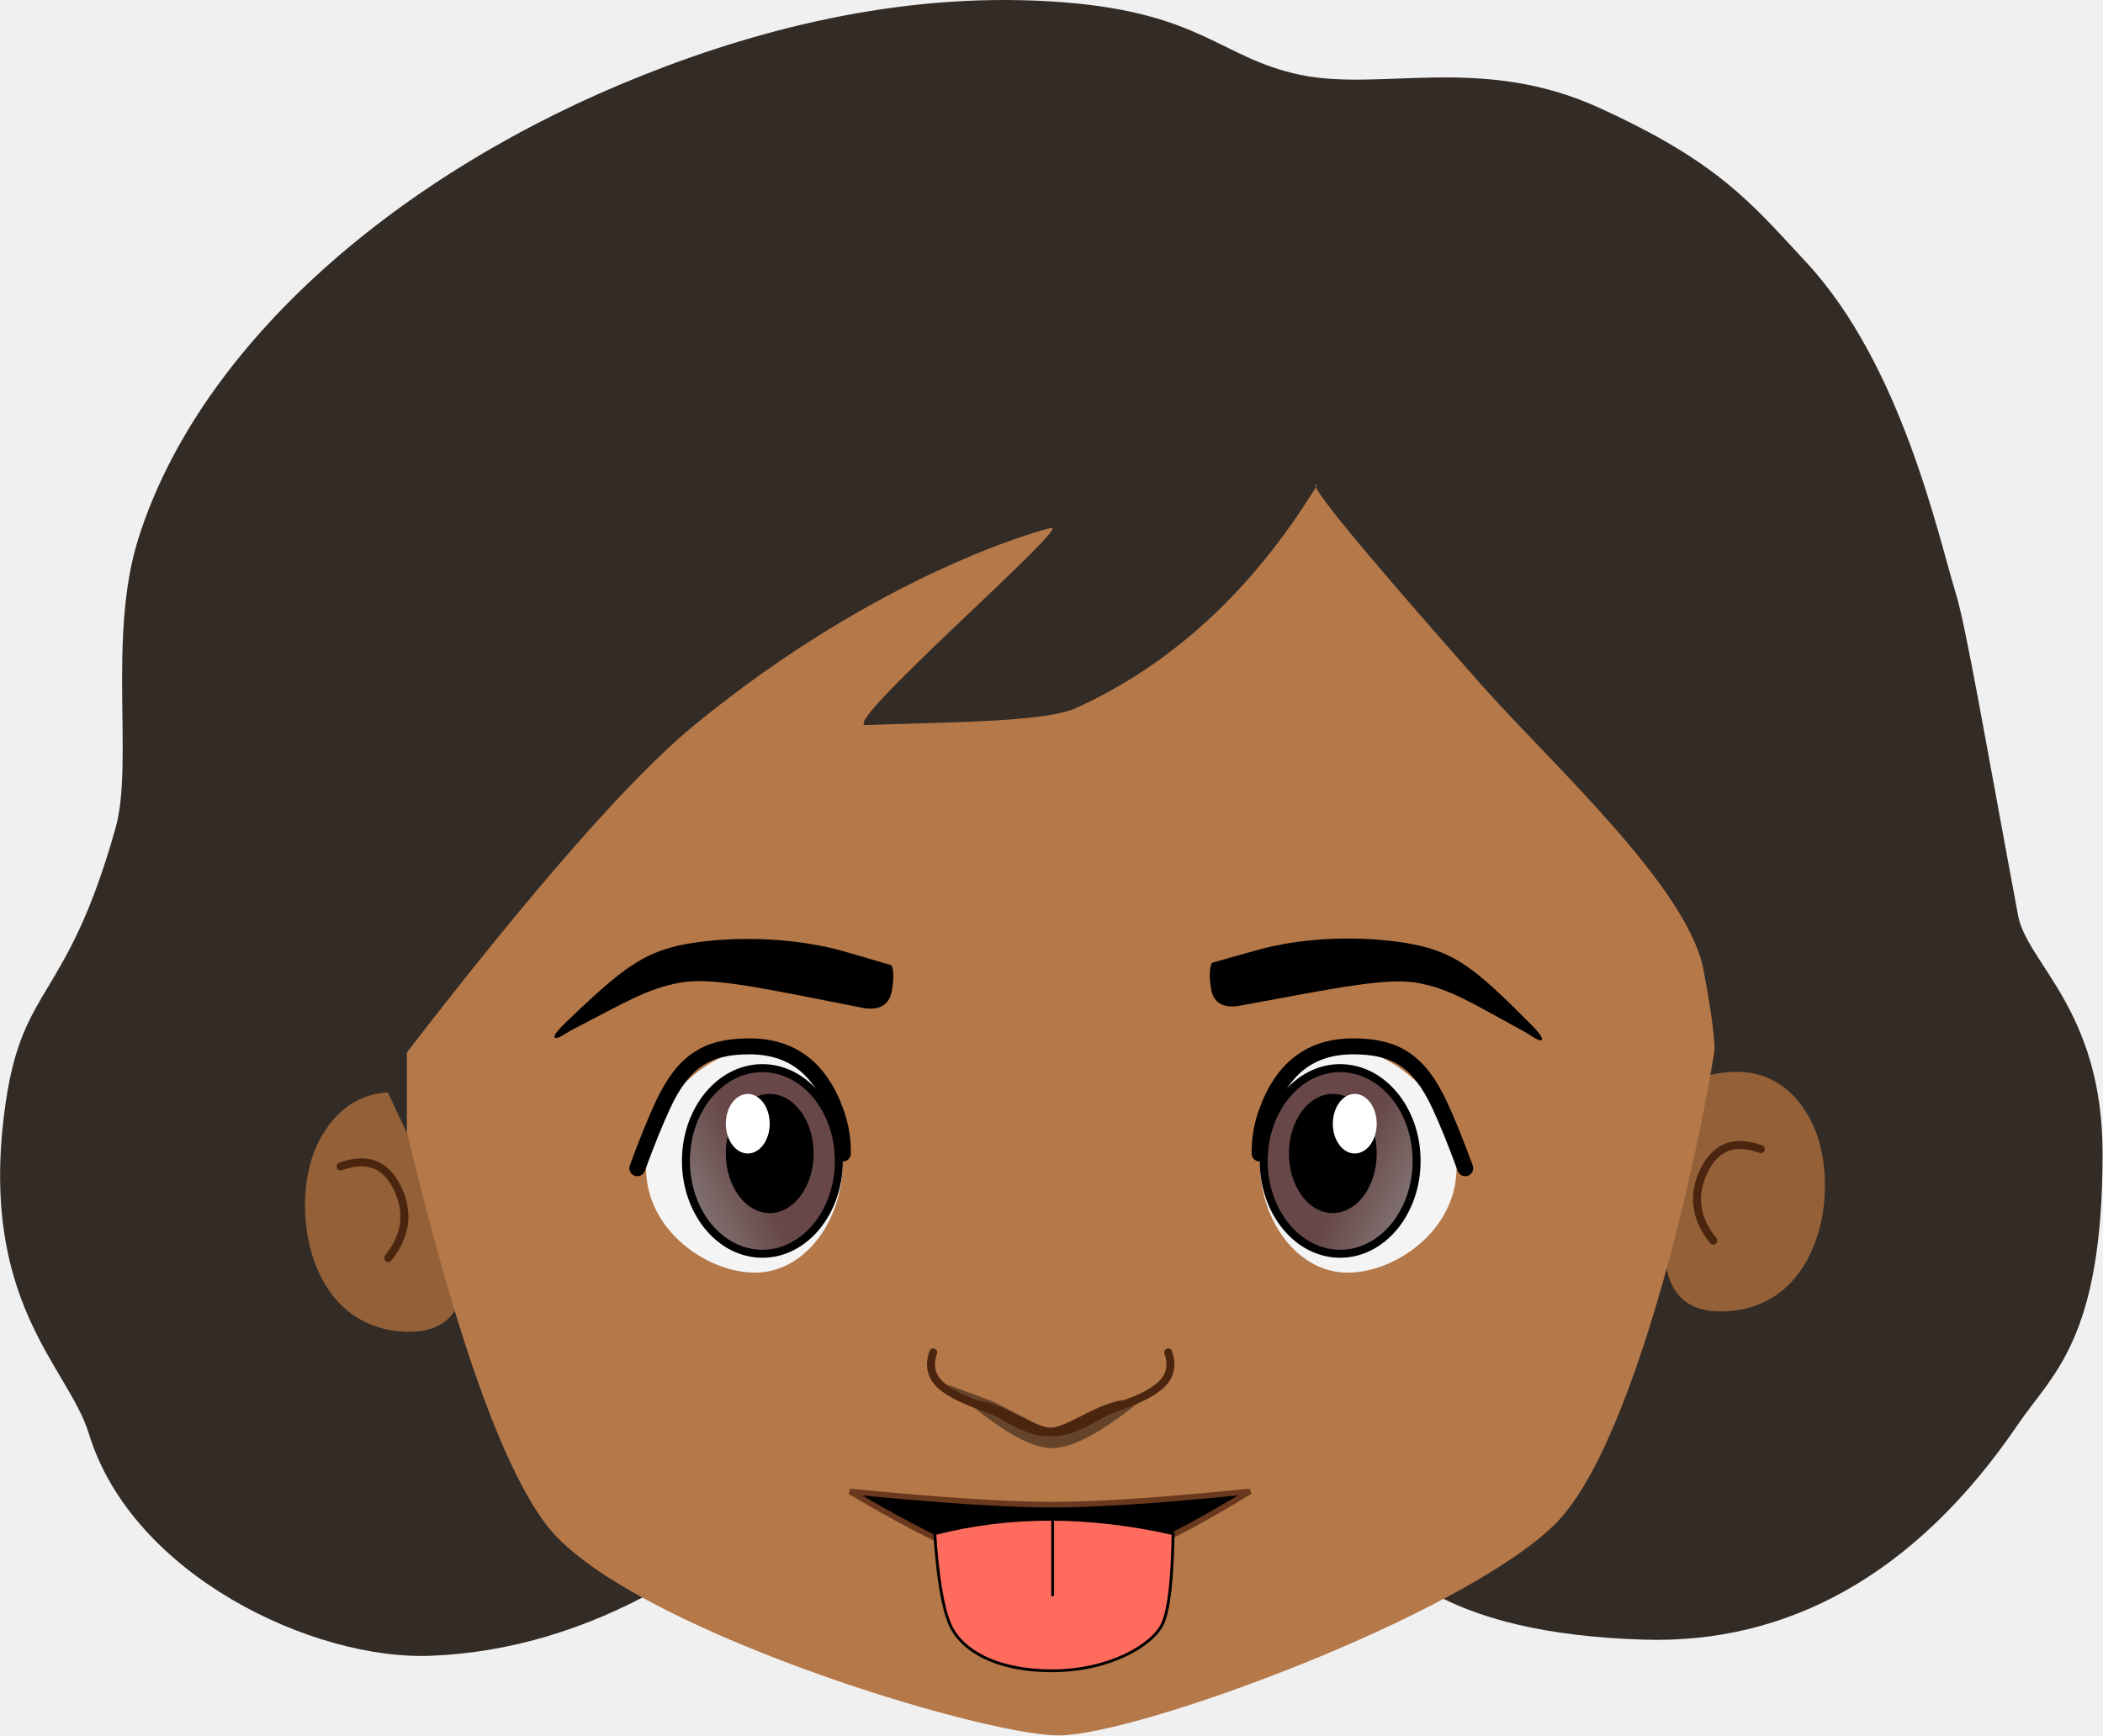
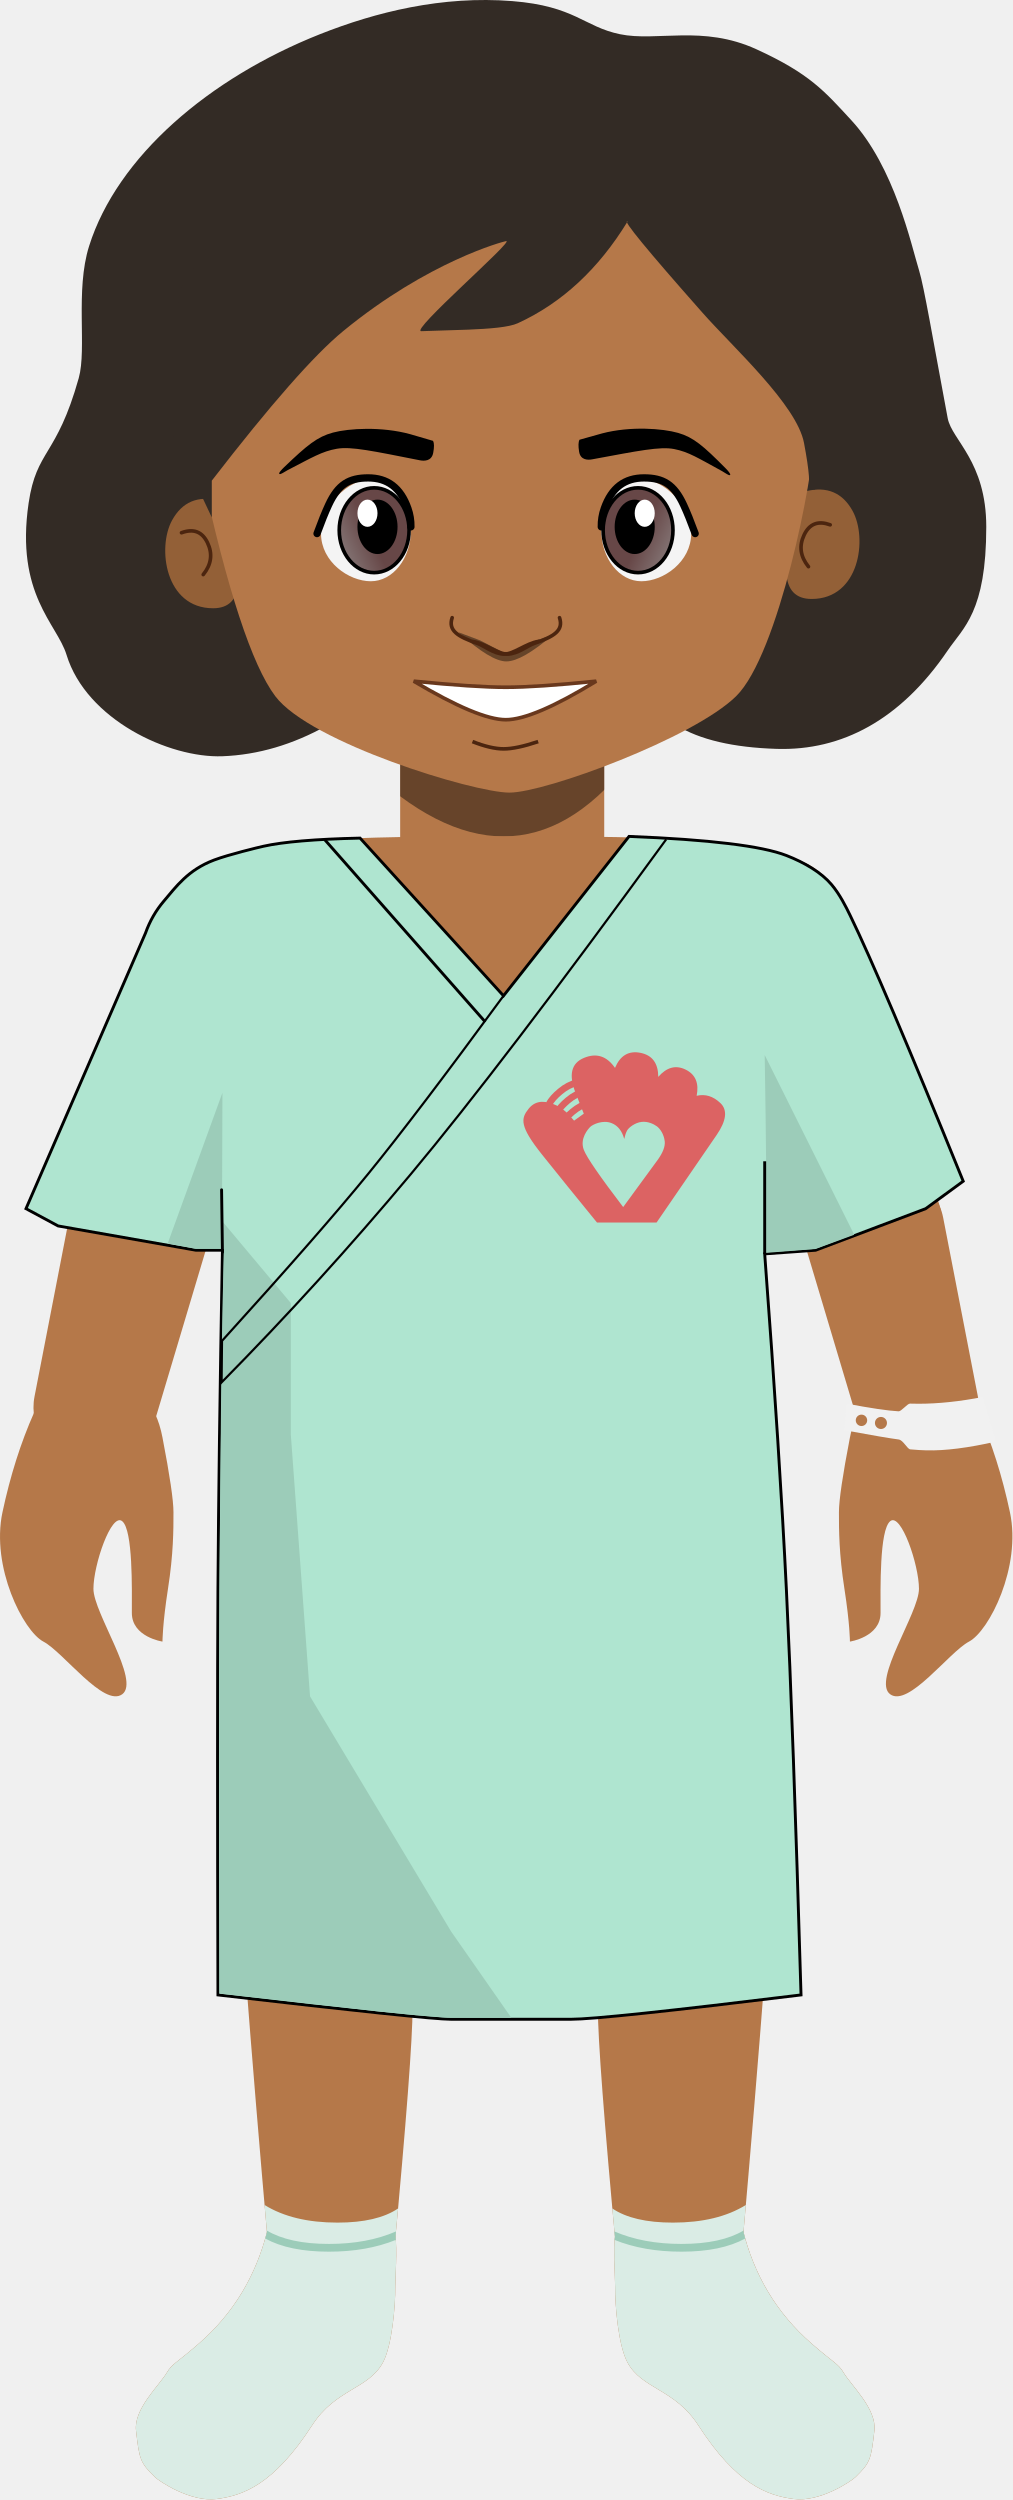
- <svg xmlns="http://www.w3.org/2000/svg" width="1852px" height="1529px" viewBox="0 0 1852 1529" version="1.1">
+ <svg xmlns="http://www.w3.org/2000/svg" xmlns:xlink="http://www.w3.org/1999/xlink" width="784px" height="1936px" viewBox="0 0 784 1936" version="1.1">
  <defs>
-     <linearGradient x1="94.384%" y1="89.585%" x2="50%" y2="64.002%" id="linearGradient-1">
+     <path d="M0,0 L158.04,0 L158.04,129.81 C130.27,155.26 103.727,167.985 78.411,167.985 C53.095,167.985 26.958,155.26 0,129.81 L0,0 Z" id="path-1" />
+     <linearGradient x1="94.398%" y1="89.585%" x2="50%" y2="64.002%" id="linearGradient-3">
      <stop stop-color="#877A7A" offset="0%" />
      <stop stop-color="#674747" offset="100%" />
    </linearGradient>
-     <linearGradient x1="94.384%" y1="89.585%" x2="50%" y2="64.002%" id="linearGradient-2">
+     <linearGradient x1="94.398%" y1="89.585%" x2="50%" y2="64.002%" id="linearGradient-4">
      <stop stop-color="#877A7A" offset="0%" />
      <stop stop-color="#674747" offset="100%" />
    </linearGradient>
-     <linearGradient x1="50%" y1="0%" x2="50%" y2="90.973%" id="linearGradient-3">
-       <stop stop-color="#DD4F40" offset="0%" />
-       <stop stop-color="#FF6C5E" offset="100%" />
-     </linearGradient>
+     <path d="M258.709,1.32 L369.784,123.448 L466.998,0 C529.275,2.471 569.908,7.403 588.899,14.797 C602.919,20.256 616.035,28.029 623.84,37.335 C630.255,44.984 634.839,54.218 638.275,61.28 C654.382,94.389 683.554,162.974 725.789,267.035 L696.708,288.278 L611.476,320.478 L572.053,323.29 C579.869,427.589 585.485,514.559 588.899,584.198 C592.313,653.838 596.076,758.161 600.188,897.168 C497.922,909.733 438.489,916.015 421.891,916.015 C396.993,916.015 347.74,916.015 329.262,916.015 C316.944,916.015 256.738,909.733 148.645,897.168 C148.23,757.338 148.23,653.015 148.645,584.198 C149.06,515.381 150.221,427.475 152.125,320.478 L131.712,320.478 L24.843,301.656 L0,288.278 L92.56,74.847 C95.826,65.63 100.572,57.363 106.797,50.048 C116.134,39.075 125.448,25.919 145.716,18.284 C157.067,14.008 179.958,8.509 183.755,7.657 C199.124,4.209 224.109,2.096 258.709,1.32 Z" id="path-5" />
  </defs>
-   <g id="Page-1" stroke="none" stroke-width="1" fill="none" fill-rule="evenodd">
-     <g id="Child5_Max" transform="translate(-50, 0)">
-       <g id="Child_7" transform="translate(-493, 0)">
-         <g id="Body" transform="translate(493, 0)">
-           <g id="Head" transform="translate(50.09942, 0)">
-             <g>
-               <path d="M937.77,2.131 C802.724,-8.714 674.446,23.241 566.844,65.932 C352.916,150.808 176.151,301.927 121.707,474.484 C94.513,560.675 117.7,672.178 101.673,729.256 C58.929,881.491 20.312,866.159 5.033,970.374 C-20.738,1146.143 59.944,1203.115 78.146,1262.705 C116.303,1387.619 275.919,1462.266 378.765,1458.367 C447.328,1455.767 514.701,1435.927 580.882,1398.846 L855.139,538.59 L918.656,422.148 L1253.956,589.469 L1254.275,1398.846 C1299.151,1426.452 1363.533,1441.555 1447.423,1444.155 C1573.258,1448.054 1686.45,1387.937 1777.13,1254.419 C1807.156,1210.208 1851.526,1180.258 1851.526,1015.96 C1851.526,889.487 1785.047,848.668 1777.13,806.367 C1748.526,653.546 1731.646,552.969 1722.013,521.711 C1706.91,472.698 1674.748,322.038 1591.037,231.529 C1540.267,176.636 1511.977,142.369 1408.222,94.955 C1304.467,47.541 1216.41,80.833 1145.07,65.932 C1075.548,51.41 1058.707,11.844 937.77,2.131 Z" id="Hair" fill="#332B25" />
-               <g transform="translate(268.4706, 325.355)">
-                 <g id="Ear_L" transform="translate(0, 636.5819)">
-                   <path d="M102.761,3.169 C62.52,-6.563 32.698,6.12 13.295,41.219 C-15.81,93.868 -0.395,211.031 92.254,211.031 C154.021,211.031 157.523,141.744 102.761,3.169 Z" id="Path-2" fill="#936037" />
-                   <path d="M45.694,146.127 C29.939,126.584 27.174,106.123 37.398,84.744 C47.622,63.365 64.348,56.927 87.575,65.428" id="Path-8-Copy" stroke="#4C250F" stroke-width="7.028" stroke-linecap="round" transform="translate(59.46895, 103.9633) scale(-1, 1) translate(-59.46895, -103.9633) " />
+   <g id="Teammates_Characters_Child5_BodyFull_Sensory_Taste_Neutral" stroke="none" stroke-width="1" fill="none" fill-rule="evenodd">
+     <g id="Child_7-Copy" transform="translate(-198, 0)">
+       <g id="Body" transform="translate(198.0065, -0)">
+         <g id="Neck" transform="translate(309.8739, 568.644)">
+           <mask id="mask-2" fill="white">
+             <use xlink:href="#path-1" />
+           </mask>
+           <use id="Rectangle" fill="#B57849" xlink:href="#path-1" />
+           <path d="M-31.044,-33.863 L172.151,-33.863 L175.346,23.854 C145.883,60.662 114.126,79.066 80.077,79.066 C46.027,79.066 9.928,60.662 -28.221,23.854 L-31.044,-33.863 Z" id="Rectangle" fill="#000000" opacity="0.43" style="mix-blend-mode: multiply;" mask="url(#mask-2)" />
+         </g>
+         <g id="Head" transform="translate(20.12173, 0)">
+           <g>
+             <path d="M376.642,0.856 C322.403,-3.499 270.882,9.333 227.665,26.476 C141.744,60.56 70.749,121.246 48.882,190.539 C37.96,225.151 47.272,269.928 40.836,292.849 C23.668,353.982 8.158,347.825 2.021,389.675 C-8.329,460.259 24.076,483.137 31.386,507.067 C46.711,557.229 110.819,587.205 152.125,585.639 C179.663,584.595 206.722,576.628 233.303,561.737 L343.455,216.283 L368.965,169.523 L503.634,236.714 L503.762,561.737 C521.786,572.823 547.644,578.888 581.337,579.932 C631.877,581.498 677.339,557.356 713.759,503.739 C725.819,485.986 743.64,473.958 743.64,407.981 C743.64,357.193 716.939,340.801 713.759,323.814 C702.271,262.446 695.491,222.057 691.623,209.504 C685.556,189.822 672.639,129.322 639.018,92.976 C618.626,70.932 607.265,57.171 565.593,38.131 C523.921,19.091 488.554,32.46 459.901,26.476 C431.979,20.645 425.215,4.756 376.642,0.856 Z" id="Hair" fill="#332B25" />
+             <g transform="translate(107.8274, 130.6534)">
+               <g id="Ear_L" transform="translate(0, 255.6333)">
+                 <path d="M41.272,1.273 C25.11,-2.636 13.133,2.458 5.34,16.552 C-6.35,37.695 -0.159,84.744 37.053,84.744 C61.86,84.744 63.267,56.92 41.272,1.273 Z" id="Path-2" fill="#936037" />
+                 <path d="M18.352,58.68 C12.025,50.833 10.914,42.616 15.02,34.031 C19.127,25.446 25.844,22.86 35.173,26.274" id="Path-8-Copy" stroke="#4C250F" stroke-width="2.822" stroke-linecap="round" transform="translate(23.88487, 41.74874) scale(-1, 1) translate(-23.88487, -41.74874) " />
+               </g>
+               <g id="Ear_R" transform="translate(480.8526, 248.4406)">
+                 <path d="M41.272,1.273 C25.11,-2.636 13.133,2.458 5.34,16.552 C-6.35,37.695 -0.159,84.744 37.053,84.744 C61.86,84.744 63.267,56.92 41.272,1.273 Z" id="Path-2-Copy" fill="#936037" transform="translate(28.38838, 42.37199) scale(-1, 1) translate(-28.38838, -42.37199) " />
+                 <path d="M17.264,59.74 C10.936,51.892 9.825,43.676 13.932,35.091 C18.038,26.506 24.756,23.92 34.085,27.334" id="Path-8" stroke="#4C250F" stroke-width="2.822" stroke-linecap="round" />
+               </g>
+               <g transform="translate(25.62862, 0)" fill="#B57849" id="Path">
+                 <path d="M2.229,233.663 C22.413,326.285 41.55,384.578 59.64,408.541 C86.776,444.486 213.021,483.142 240.912,483.142 C268.803,483.142 383.39,440.941 416.421,408.541 C449.453,376.141 476.505,237.485 476.505,209.495 C476.505,181.504 479.606,0 228.518,0 C61.126,0 -14.304,77.888 2.229,233.663 Z" />
+               </g>
+             </g>
+             <path d="M143.88,400.685 L143.88,372.224 C189.253,313.453 223.148,274.867 245.565,256.466 C311.606,202.258 369.735,186.994 371.82,186.701 C378.778,185.722 296.611,256.852 306.178,256.466 C317.831,255.995 330.573,255.765 342.337,255.29 C359.182,254.61 374.024,253.43 380.802,250.325 C414.973,234.673 443.329,208.402 465.87,171.513 C461.497,169.928 480.872,193.522 523.995,242.296 C547.796,269.217 596.895,313.57 602.489,342.998 C606.68,365.049 607.555,377.081 605.115,379.094 L610.889,379.094 L639.018,315.951 L523.995,110.739 L208.191,83.907 L119.012,225.075 L107.827,324.162 L143.88,400.685 Z" id="BANGS" fill="#332B25" />
+           </g>
+           <g id="LowerLip" transform="translate(345.767, 574.2869)" stroke="#4C250F" stroke-width="2.823">
+             <path d="M0,0 C9.521,3.763 17.567,5.644 24.137,5.644 C30.708,5.644 39.613,3.763 50.851,0" id="Path-4" />
+           </g>
+           <g id="Expressions" transform="translate(186.2552, 306.9912)">
+             <g id="NeutralExpression" transform="translate(5.595463, 13.87502)">
+               <g id="Mouth_Neutral" transform="translate(108.4112, 206.6387)" fill="#FFFFFF" stroke="#69381D" stroke-width="2.822">
+                 <path d="M0,0 C31.64,3.134 55.417,4.701 71.332,4.701 C87.247,4.701 110.584,3.134 141.343,0 C108.78,19.901 85.443,29.851 71.332,29.851 C57.222,29.851 33.444,19.901 0,0 Z" id="Path-3" />
+               </g>
+               <g id="Eyebrows_Neutral" fill="#000000">
+                 <g id="Brow-L" transform="translate(63.02527, 28.1343) rotate(-10) translate(-63.02527, -28.1343) translate(2.025776, 11.13428)">
+                   <path d="M0.234,19.991 C-0.348,21.899 0.155,24.958 1.743,29.167 C4.124,35.481 9.904,34.208 12.922,33.04 C47.298,19.736 63.447,13.084 74.756,13.084 C86.358,13.084 94.572,16.364 115.103,22.78 C117.9,23.653 120.973,25.33 121.849,24.616 C122.724,23.901 119.589,21.54 117.273,19.991 C96.769,6.281 87.989,1.328 75.465,0.224 C62.942,-0.88 37.619,1.963 16.786,11.82 C15.005,12.663 9.488,15.386 0.234,19.991 Z" id="Path-5-Copy-3" transform="translate(60.99949, 17.00002) scale(-1, 1) translate(-60.99949, -17.00002) " />
                </g>
-                 <g id="Ear_R" transform="translate(1197.235, 618.6705)">
-                   <path d="M102.761,3.169 C62.52,-6.563 32.698,6.12 13.295,41.219 C-15.81,93.868 -0.395,211.031 92.254,211.031 C154.021,211.031 157.523,141.744 102.761,3.169 Z" id="Path-2-Copy" fill="#936037" transform="translate(70.68186, 105.5153) scale(-1, 1) translate(-70.68186, -105.5153) " />
-                   <path d="M42.983,148.766 C27.229,129.223 24.463,108.762 34.687,87.384 C44.911,66.005 61.637,59.566 84.865,68.067" id="Path-8" stroke="#4C250F" stroke-width="7.028" stroke-linecap="round" />
-                 </g>
-                 <g transform="translate(63.81058, 0)" fill="#B57849" id="Path">
-                   <path d="M5.551,581.871 C55.804,812.519 103.451,957.681 148.494,1017.355 C216.057,1106.866 530.383,1203.127 599.827,1203.127 C669.271,1203.127 954.57,1098.037 1036.812,1017.355 C1119.055,936.672 1186.41,591.389 1186.41,521.687 C1186.41,451.985 1194.131,0 568.967,0 C152.191,0 -35.614,193.957 5.551,581.871 Z" />
+                 <g id="Brow-R" transform="translate(296.0233, 28.1343) rotate(11) translate(-296.0233, -28.1343) translate(236.0238, 11.13428)">
+                   <path d="M0.23,19.991 C-0.342,21.899 0.153,24.958 1.714,29.167 C4.057,35.481 9.741,34.208 12.71,33.04 C46.522,19.736 62.407,13.084 73.531,13.084 C84.943,13.084 93.021,16.364 113.216,22.78 C115.967,23.653 118.99,25.33 119.851,24.616 C120.712,23.901 117.629,21.54 115.35,19.991 C95.183,6.281 86.546,1.328 74.228,0.224 C61.91,-0.88 37.003,1.963 16.511,11.82 C14.759,12.663 9.332,15.386 0.23,19.991 Z" id="Path-5-Copy-3" />
                </g>
              </g>
-               <path d="M358.234,997.792 L358.234,926.918 C471.204,780.566 555.597,684.478 611.413,638.655 C775.841,503.667 920.572,465.654 925.763,464.924 C943.088,462.489 738.508,639.617 762.326,638.655 C791.342,637.484 823.066,636.91 852.357,635.728 C894.298,634.035 931.251,631.094 948.126,623.363 C1033.207,584.385 1103.808,518.966 1159.931,427.104 C1149.042,423.157 1197.282,481.912 1304.651,603.37 C1363.913,670.407 1486.16,780.856 1500.086,854.138 C1510.521,909.05 1512.701,939.013 1506.625,944.025 L1521.002,944.025 L1591.037,786.786 L1304.651,275.763 L518.356,208.947 L296.318,560.486 L268.471,807.233 L358.234,997.792 Z" id="BANGS" fill="#332B25" />
-             </g>
-             <g id="LowerLip" transform="translate(860.8965, 1430.098)" stroke="#4C250F" stroke-width="7.03">
-               <path d="M0,0 C23.705,9.37 43.738,14.054 60.098,14.054 C76.458,14.054 98.628,9.37 126.609,0" id="Path-4" />
-             </g>
-             <g id="Expressions" transform="translate(463.7335, 764.4632)">
-               <g id="Exprsession_Taste_One" transform="translate(13.9408, 34.55769)">
-                 <g id="Eyebrows_Neutral" fill="#000000">
-                   <g id="Brow-L" transform="translate(156.9201, 70.06528) rotate(-10) translate(-156.9201, -70.06528) translate(5.042564, 27.73157)">
-                     <path d="M0.582,49.781 C-0.866,54.534 0.387,62.151 4.34,72.632 C10.269,88.355 24.658,85.186 32.173,82.278 C117.763,49.147 157.972,32.582 186.129,32.582 C215.016,32.582 235.466,40.749 286.586,56.726 C293.548,58.902 301.202,63.078 303.381,61.298 C305.56,59.518 297.755,53.639 291.987,49.781 C240.938,15.642 219.076,3.306 187.894,0.557 C156.713,-2.192 93.665,4.888 41.794,29.435 C37.36,31.533 23.623,38.315 0.582,49.781 Z" id="Path-5-Copy-3" transform="translate(151.8776, 42.33371) scale(-1, 1) translate(-151.8776, -42.33371) " />
+               <g id="Eyes" transform="translate(33.52886, 49.21828)">
+                 <g id="Eye_L" transform="translate(36.35167, 40.01886) scale(-1, 1) translate(-36.35167, -40.01886) ">
+                   <g id="Group-2" transform="translate(0.006114, 1.023168)">
+                     <path d="M31.044,79.015 C48.188,79.015 69.607,63.905 69.607,42.086 C69.607,20.266 48.188,0 31.044,0 C13.899,0 0,17.688 0,39.507 C0,61.327 13.899,79.015 31.044,79.015 Z" id="Oval" fill="#F4F4F4" />
+                     <ellipse id="Oval" stroke="#000000" stroke-width="2.822" fill="url(#linearGradient-3)" cx="28.457" cy="39.507" rx="27.045" ry="32.828" />
+                     <ellipse id="Oval" fill="#000000" cx="25.87" cy="36.873" rx="15.522" ry="21.071" />
+                     <ellipse id="Oval" fill="#FFFFFF" cx="33.631" cy="26.338" rx="7.761" ry="10.535" />
                  </g>
-                   <g id="Brow-R" transform="translate(737.0426, 70.06528) rotate(11) translate(-737.0426, -70.06528) translate(587.6548, 27.73157)">
-                     <path d="M0.572,49.781 C-0.851,54.534 0.381,62.151 4.269,72.632 C10.101,88.355 24.254,85.186 31.645,82.278 C115.832,49.147 155.382,32.582 183.078,32.582 C211.492,32.582 231.606,40.749 281.888,56.726 C288.736,58.902 296.264,63.078 298.408,61.298 C300.551,59.518 292.874,53.639 287.2,49.781 C236.988,15.642 215.484,3.306 184.814,0.557 C154.144,-2.192 92.13,4.888 41.108,29.435 C36.748,31.533 23.236,38.315 0.572,49.781 Z" id="Path-5-Copy-3" />
+                   <path d="M0.006,37.897 C-0.079,33.019 0.689,28.277 2.31,23.671 C8.039,7.393 18.355,0 33.095,0 C47.835,0 56.331,4.982 63.693,20.839 C66.385,26.638 69.389,34.061 72.703,43.109" id="Path-17" stroke="#000000" stroke-width="5.645" stroke-linecap="round" />
+                 </g>
+                 <g id="Group-7-Copy-3" transform="translate(220.1269, 0)">
+                   <g id="Group-2" transform="translate(0.006114, 1.023168)">
+                     <path d="M31.044,79.015 C48.188,79.015 69.607,63.905 69.607,42.086 C69.607,20.266 48.188,0 31.044,0 C13.899,0 0,17.688 0,39.507 C0,61.327 13.899,79.015 31.044,79.015 Z" id="Oval" fill="#F4F4F4" />
+                     <ellipse id="Oval" stroke="#000000" stroke-width="2.822" fill="url(#linearGradient-4)" cx="28.457" cy="39.507" rx="27.045" ry="32.828" />
+                     <ellipse id="Oval" fill="#000000" cx="25.87" cy="36.873" rx="15.522" ry="21.071" />
+                     <ellipse id="Oval" fill="#FFFFFF" cx="33.631" cy="26.338" rx="7.761" ry="10.535" />
                  </g>
-                 </g>
-                 <g id="Eyes" transform="translate(83.47947, 122.5689)">
-                   <g id="Eye_L" transform="translate(90.50899, 99.65555) scale(-1, 1) translate(-90.50899, -99.65555) ">
-                     <g id="Group-2" transform="translate(0.015222, 2.547908)">
-                       <path d="M77.293,196.763 C119.98,196.763 173.308,159.137 173.308,104.802 C173.308,50.468 119.98,0 77.293,0 C34.605,0 0,44.047 0,98.382 C0,152.716 34.605,196.763 77.293,196.763 Z" id="Oval" fill="#F4F4F4" />
-                       <ellipse id="Oval" stroke="#000000" stroke-width="7.028" fill="url(#linearGradient-1)" cx="70.852" cy="98.382" rx="67.337" ry="81.75" />
-                       <ellipse id="Oval" fill="#000000" cx="64.411" cy="91.823" rx="38.646" ry="52.47" />
-                       <ellipse id="Oval" fill="#FFFFFF" cx="83.734" cy="65.588" rx="19.323" ry="26.235" />
-                     </g>
-                     <path d="M0.016,94.371 C-0.196,82.224 1.716,70.416 5.752,58.945 C20.015,18.411 45.699,0 82.4,0 C119.101,0 140.253,12.407 158.584,51.894 C165.287,66.334 172.765,84.82 181.018,107.35" id="Path-17" stroke="#000000" stroke-width="14.057" stroke-linecap="round" />
-                   </g>
-                   <g id="Group-7-Copy-3" transform="translate(548.0757, 0)">
-                     <g id="Group-2" transform="translate(0.015222, 2.547908)">
-                       <path d="M77.293,196.763 C119.98,196.763 173.308,159.137 173.308,104.802 C173.308,50.468 119.98,0 77.293,0 C34.605,0 0,44.047 0,98.382 C0,152.716 34.605,196.763 77.293,196.763 Z" id="Oval" fill="#F4F4F4" />
-                       <ellipse id="Oval" stroke="#000000" stroke-width="7.028" fill="url(#linearGradient-2)" cx="70.852" cy="98.382" rx="67.337" ry="81.75" />
-                       <ellipse id="Oval" fill="#000000" cx="64.411" cy="91.823" rx="38.646" ry="52.47" />
-                       <ellipse id="Oval" fill="#FFFFFF" cx="83.734" cy="65.588" rx="19.323" ry="26.235" />
-                     </g>
-                     <path d="M0.016,94.371 C-0.196,82.224 1.716,70.416 5.752,58.945 C20.015,18.411 45.699,0 82.4,0 C119.101,0 140.253,12.407 158.584,51.894 C165.287,66.334 172.765,84.82 181.018,107.35" id="Path-17" stroke="#000000" stroke-width="14.057" stroke-linecap="round" />
-                   </g>
-                 </g>
-                 <g transform="translate(270.7402, 514.5763)" id="Mouth">
-                   <path d="M0,0 C78.858,7.804 138.12,11.705 177.786,11.705 C217.452,11.705 275.616,7.804 352.279,0 C271.119,49.557 212.955,74.336 177.786,74.336 C142.617,74.336 83.355,49.557 0,0 Z" id="Path-3" stroke="#69381D" stroke-width="4.923" fill="#000000" />
-                   <g id="Path-11" transform="translate(114.482, 116.4995)" stroke="#4C250F" stroke-width="4.923">
-                     <path d="M0,0 C23.705,9.37 43.738,14.054 60.098,14.054 C76.458,14.054 98.628,9.37 126.609,0" id="Path-4" />
-                   </g>
-                   <g id="Tounge" transform="translate(74.69179, 24.52448)" stroke="#000000" stroke-width="2.492">
-                     <path d="M0,12.644 C32.759,4.215 66.574,0 101.447,0 C136.319,0 172.462,4.215 209.875,12.644 C209.25,53.344 206.172,79.788 200.644,91.975 C192.351,110.256 154.573,133.435 103.379,133.435 C52.186,133.435 22.438,114.304 13.101,91.975 C6.877,77.089 2.51,50.645 0,12.644 Z" id="Path-16" fill="#FF6C5E" />
-                     <line x1="103.794" y1="6.36644687e-12" x2="103.794" y2="66.718" id="Path-25" stroke-linecap="round" stroke-linejoin="round" />
-                   </g>
+                   <path d="M0.006,37.897 C-0.079,33.019 0.689,28.277 2.31,23.671 C8.039,7.393 18.355,0 33.095,0 C47.835,0 56.331,4.982 63.693,20.839 C66.385,26.638 69.389,34.061 72.703,43.109" id="Path-17" stroke="#000000" stroke-width="5.645" stroke-linecap="round" />
                </g>
              </g>
            </g>
-             <g id="Nose" transform="translate(819.8023, 1191.173)">
-               <path d="M14.053,28.109 C55.547,65.588 86.321,84.327 106.375,84.327 C126.43,84.327 156.553,67.064 196.745,32.537 L164.681,43.677 L118.637,65.975 L98.592,65.975 L55.604,43.677 L14.053,28.109 Z" id="Path-9" fill="#664429" />
-               <path d="M1.896,0 C-6.205,24.596 11.958,36.17 50.593,49.582 C63.556,54.082 81.83,69.643 101.739,70.262 C120.04,70.83 144.853,49.155 168.639,45.656" id="Path-6" stroke="#4C250F" stroke-width="7.028" stroke-linecap="round" />
-               <path d="M44.06,0 C35.94,24.596 54.144,36.169 92.865,49.582 C105.858,54.082 124.172,69.643 144.126,70.261 C162.468,70.83 186.96,49.528 210.798,46.03" id="Path-6-Copy" stroke="#4C250F" stroke-width="7.028" stroke-linecap="round" transform="translate(126.479, 35.13628) scale(-1, 1) translate(-126.479, -35.13628) " />
+           </g>
+           <g id="Nose" transform="translate(329.2621, 478.3417)">
+             <path d="M5.644,11.288 C22.31,26.338 34.67,33.863 42.724,33.863 C50.779,33.863 62.877,26.931 79.02,13.066 L66.142,17.539 L47.649,26.494 L39.598,26.494 L22.333,17.539 L5.644,11.288 Z" id="Path-9" fill="#664429" />
+             <path d="M0.762,0 C-2.492,9.877 4.803,14.525 20.32,19.911 C25.526,21.718 32.866,27.967 40.862,28.215 C48.212,28.443 58.178,19.739 67.731,18.334" id="Path-6" stroke="#4C250F" stroke-width="2.822" stroke-linecap="round" />
+             <path d="M17.696,0 C14.435,9.877 21.746,14.525 37.298,19.911 C42.516,21.718 49.872,27.967 57.886,28.215 C65.253,28.443 75.09,19.889 84.664,18.484" id="Path-6-Copy" stroke="#4C250F" stroke-width="2.822" stroke-linecap="round" transform="translate(50.79852, 14.10974) scale(-1, 1) translate(-50.79852, -14.10974) " />
+           </g>
+         </g>
+         <g transform="translate(0, 647.6582)">
+           <g transform="translate(138.196, 0)" fill="#B57849" id="Combined-Shape">
+             <path d="M258.691,0 C352.47,0.077 377.418,1.382 401.425,3.458 L403.232,3.616 C408.054,4.041 412.907,4.496 418.34,4.978 C452.3,7.993 474.415,14.757 485.553,20.891 C520.341,40.051 511.444,92.811 491.887,138.899 C472.329,184.987 454.74,184.987 454.74,210.316 L454.74,376.434 C454.74,407.236 458.49,471.363 465.991,568.816 L466.219,571.779 C467.989,594.7 452.256,615.292 429.676,619.61 C351.105,634.635 294.109,642.697 258.689,643.797 L258.691,643.926 L258.413,643.928 C257.161,643.928 255.875,643.917 254.557,643.896 C253.235,643.917 251.95,643.928 250.698,643.928 L250.42,643.926 L250.421,643.797 C215.001,642.697 158.005,634.635 79.434,619.61 C56.854,615.292 41.122,594.7 42.892,571.779 L42.892,571.779 L43.12,568.816 C50.62,471.363 54.371,407.236 54.371,376.434 L54.371,376.434 L54.371,210.316 C54.371,184.987 36.781,184.987 17.224,138.899 C-2.334,92.811 -11.23,40.051 23.558,20.891 C34.696,14.757 56.811,7.993 90.771,4.978 C96.204,4.496 101.057,4.041 105.878,3.616 L105.878,3.616 L107.686,3.458 C131.692,1.382 156.64,0.077 250.415,0.004 L250.42,0 L258.691,0 Z" />
+           </g>
+           <g id="Leg-R" transform="translate(422.3062, 406.3609)" fill="#B57849">
+             <path d="M170.828,31.946 C173.018,52.875 187.604,164.664 186.672,195.672 C184.645,263.105 179.045,356.553 169.874,476.016 C169.955,474.971 170.035,473.925 170.115,472.881 C169.85,457.799 161.83,509.706 115.056,509.706 C83.321,509.706 60.366,491.393 46.19,454.768 L46.543,455.666 C48.29,447.867 49.438,440.267 48.167,428.023 C46.164,408.735 41.366,373.513 33.773,322.357 L0.475,93.637 C-2.773,71.328 10.931,50.041 32.583,43.761 L130.048,15.49 C137.095,13.447 143.537,9.717 148.817,4.624 C160.415,-6.561 167.752,2.546 170.828,31.946 Z" id="Combined-Shape" />
+             <path d="M117.074,406.401 C163.904,406.401 169.934,454.355 170.117,472.856 C165.203,537.061 159.248,608.847 152.254,688.206 C150.404,709.196 134.285,726.117 113.409,728.981 L104.237,730.24 C80.487,733.498 58.593,716.887 55.334,693.138 C55.249,692.521 55.178,691.902 55.12,691.282 C45.485,588.358 40.668,524.905 40.668,500.921 C40.668,475.176 44.816,464.426 47.153,452.809 C62.682,421.87 85.988,406.401 117.074,406.401 Z" id="Combined-Shape" />
+             <path d="M49.788,729.239 C51.459,743.997 57.802,774.061 66.342,786.214 C79.936,805.558 105.167,802.062 126.749,827.904 C161.891,869.981 186.548,875.415 207.062,875.59 C227.576,875.761 249.65,856.49 252.464,853.005 C262.622,840.425 262.843,837.708 262.667,815.421 C262.534,798.579 240.774,783.086 233.459,773.697 C228.411,767.218 225.821,767.719 206.104,754.384 C176.508,734.368 155.233,707.084 142.277,672.532 C141.596,670.713 138.984,630.413 83.703,642.046 C57.075,647.649 45.655,671.024 44.937,689.735 C44.534,700.253 49.164,723.726 49.788,729.239 Z" id="Path-9-Copy-2" transform="translate(153.8056, 757.7653) rotate(7) translate(-153.8056, -757.7653) " />
+           </g>
+           <g id="Leg-L" transform="translate(222.0297, 850.3514) scale(-1, 1) translate(-222.0297, -850.3514) translate(83.90466, 406.3609)" fill="#B57849">
+             <path d="M170.828,31.946 C173.018,52.875 187.604,164.664 186.672,195.672 C184.645,263.105 179.045,356.553 169.874,476.016 C169.955,474.971 170.035,473.925 170.115,472.881 C169.85,457.799 161.83,509.706 115.056,509.706 C83.321,509.706 60.366,491.393 46.19,454.768 L46.543,455.666 C48.29,447.867 49.438,440.267 48.167,428.023 C46.164,408.735 41.366,373.513 33.773,322.357 L0.475,93.637 C-2.773,71.328 10.931,50.041 32.583,43.761 L130.048,15.49 C137.095,13.447 143.537,9.717 148.817,4.624 C160.415,-6.561 167.752,2.546 170.828,31.946 Z" id="Combined-Shape" />
+             <path d="M117.074,406.401 C163.904,406.401 169.934,454.355 170.117,472.856 C165.203,537.061 159.248,608.847 152.254,688.206 C150.404,709.196 134.285,726.117 113.409,728.981 L104.237,730.24 C80.487,733.498 58.593,716.887 55.334,693.138 C55.249,692.521 55.178,691.902 55.12,691.282 C45.485,588.358 40.668,524.905 40.668,500.921 C40.668,475.176 44.816,464.426 47.153,452.809 C62.682,421.87 85.988,406.401 117.074,406.401 Z" id="Combined-Shape" />
+             <path d="M49.788,729.239 C51.459,743.997 57.802,774.061 66.342,786.214 C79.936,805.558 105.167,802.062 126.749,827.904 C161.891,869.981 186.548,875.415 207.062,875.59 C227.576,875.761 249.65,856.49 252.464,853.005 C262.622,840.425 262.843,837.708 262.667,815.421 C262.534,798.579 240.774,783.086 233.459,773.697 C228.411,767.218 225.821,767.719 206.104,754.384 C176.508,734.368 155.233,707.084 142.277,672.532 C141.596,670.713 138.984,630.413 83.703,642.046 C57.075,647.649 45.655,671.024 44.937,689.735 C44.534,700.253 49.164,723.726 49.788,729.239 Z" id="Path-9-Copy-2" transform="translate(153.8056, 757.7653) rotate(7) translate(-153.8056, -757.7653) " />
+           </g>
+           <g id="Sock_Green" transform="translate(105.1941, 1059.875)">
+             <g id="Sock-L" transform="translate(101.5383, 113.9896) scale(-1, 1) translate(-101.5383, -113.9896) translate(0, 0)">
+               <path d="M101.568,21.061 C110.456,55.676 128.014,84.411 154.243,107.268 C162.138,114.149 167.069,117.967 170.476,120.686 L170.931,121.05 C174.945,124.269 176.76,125.966 179.04,129.771 C185.156,139.982 204.866,158.011 202.946,174.743 C200.404,196.886 199.854,199.555 188.238,210.804 C185.02,213.92 160.762,230.358 140.422,227.687 C120.082,225.014 96.271,216.616 66.519,170.569 C48.247,142.29 22.778,142.685 11.643,121.828 C4.648,108.726 2.016,78.112 2.156,63.26 C2.184,60.293 1.701,52.086 1.503,43.504 L1.479,42.407 C1.347,35.815 1.402,29.125 2.002,24.521 C1.307,17.021 0.64,9.744 0,2.693 C10.753,10.003 26.404,13.658 46.95,13.658 C69.882,13.658 88.7,9.106 103.404,3.88966637e-13 C102.8,6.958 102.188,13.979 101.568,21.061 Z" id="Combined-Shape" fill="#DAECE5" />
+               <path d="M101.568,21.061 C101.992,22.711 102.435,24.348 102.899,25.972 C90.484,32.792 74.013,36.164 53.507,36.164 C34.068,36.164 16.806,33.133 1.741,27.056 C1.812,26.157 1.899,25.309 2.002,24.521 C1.877,23.176 1.753,21.837 1.631,20.506 C16.486,26.938 33.771,30.164 53.507,30.164 C74.062,30.164 90.112,26.665 101.682,19.756 C101.644,20.19 101.606,20.625 101.568,21.061 Z" id="Combined-Shape" fill="#9CCCB9" fill-rule="nonzero" />
            </g>
+             <g id="Sock-R" transform="translate(368.986, 0)">
+               <path d="M101.568,21.061 C110.456,55.676 128.014,84.411 154.243,107.268 C162.138,114.149 167.069,117.967 170.476,120.686 L170.931,121.05 C174.945,124.269 176.76,125.966 179.04,129.771 C185.156,139.982 204.866,158.011 202.946,174.743 C200.404,196.886 199.854,199.555 188.238,210.804 C185.02,213.92 160.762,230.358 140.422,227.687 C120.082,225.014 96.271,216.616 66.519,170.569 C48.247,142.29 22.778,142.685 11.643,121.828 C4.648,108.726 2.016,78.112 2.156,63.26 C2.184,60.293 1.701,52.086 1.503,43.504 L1.479,42.407 C1.347,35.815 1.402,29.125 2.002,24.521 C1.307,17.021 0.64,9.744 0,2.693 C10.753,10.003 26.404,13.658 46.95,13.658 C69.882,13.658 88.7,9.106 103.404,3.89410726e-13 C102.8,6.958 102.188,13.979 101.568,21.061 Z" id="Combined-Shape" fill="#DAECE5" />
+               <path d="M101.568,21.061 C101.992,22.711 102.435,24.348 102.899,25.972 C90.484,32.792 74.013,36.164 53.507,36.164 C34.068,36.164 16.806,33.133 1.741,27.056 C1.812,26.157 1.899,25.309 2.002,24.521 C1.877,23.176 1.753,21.837 1.631,20.506 C16.486,26.938 33.771,30.164 53.507,30.164 C74.062,30.164 90.112,26.665 101.682,19.756 C101.644,20.19 101.606,20.625 101.568,21.061 Z" id="Combined-Shape" fill="#9CCCB9" fill-rule="nonzero" />
+             </g>
+           </g>
+           <g id="Arm_R" transform="translate(532.7938, 4.637701)">
+             <g id="UpperArm" fill="#B57849">
+               <path d="M64.06,49.957 C75.592,21.609 80.094,0.609 128.374,11.693 C140.616,14.504 150.521,24.839 158.09,42.698 C160.501,48.387 161.719,54.511 161.669,60.69 L159.679,303.497 C159.475,328.436 139.092,348.488 114.153,348.284 C112.288,348.268 110.425,348.137 108.577,347.892 L90.588,345.503 C67.876,342.486 51.022,322.938 51.381,300.029 L53.77,147.674 L53.77,147.674 C52.941,101.428 56.371,68.856 64.06,49.957 Z" id="Rectangle" transform="translate(106.2437, 181.6515) rotate(-18) translate(-106.2437, -181.6515) " />
+             </g>
+             <g id="LowerArm" transform="translate(77.73123, 243.6158)" fill="#B57849">
+               <path d="M69.938,12.131 L88.342,11.321 C113.259,10.223 134.347,29.533 135.444,54.449 C135.485,55.378 135.497,56.308 135.48,57.237 L132.977,198.161 C132.543,222.591 112.388,242.043 87.958,241.609 C87.566,241.602 87.173,241.59 86.781,241.572 L81.183,241.324 C58.446,240.314 40.014,222.542 38.175,199.858 L26.914,60.893 C24.899,36.035 43.418,14.249 68.277,12.235 C68.83,12.19 69.384,12.155 69.938,12.131 Z" id="Rectangle-Copy-3" transform="translate(79.73126, 126.3976) rotate(-12) translate(-79.73126, -126.3976) " />
+             </g>
+             <g id="Hand" transform="translate(116.8732, 412.7647)" fill="#B57849">
+               <path d="M8.508,48.159 C2.836,77.514 0,96.793 0,105.997 C0,119.802 0,138.023 4.254,165.346 C8.508,192.668 8.508,206.18 8.508,206.18 C8.508,206.18 32.228,202.676 32.228,184.011 C32.228,165.346 31.295,119.951 39.673,112.974 C48.051,105.997 61.977,146.68 61.977,165.346 C61.977,184.011 25.44,236.556 39.673,246.965 C53.906,257.373 85.265,214.313 100.756,206.18 C116.248,198.047 141.472,148.449 132.415,105.997 C126.377,77.695 118.224,52.005 107.958,28.926 C98.21,6.476 80.514,-2.906 54.87,0.78 C29.226,4.466 13.772,20.259 8.508,48.159 Z" id="Path-7" />
+             </g>
+             <g id="HospitalBracelet" transform="translate(121.0696, 429.5386)" fill="#F1F1F1">
+               <path d="M107.142,0 L117.278,34.555 C95.789,39.428 77.908,41.685 63.634,41.325 C59.937,41.232 55.744,40.974 51.056,40.552 C48.658,40.336 45.647,33.363 42.023,32.896 C35.51,32.056 21.757,29.709 0.762,25.855 L0,25.715 L1.733,5.123 C20.26,8.649 33.69,10.639 42.023,11.091 C44.099,11.203 48.844,5.063 50.818,5.123 C53.122,5.194 55.356,5.229 57.521,5.229 C72.72,5.229 89.261,3.486 107.142,0 Z M28.339,15.44 C25.766,15.44 23.68,17.532 23.68,20.113 C23.68,22.694 25.766,24.787 28.339,24.787 C30.913,24.787 32.999,22.694 32.999,20.113 C32.999,17.532 30.913,15.44 28.339,15.44 Z M13.254,13.653 C10.814,13.653 8.836,15.631 8.836,18.071 C8.836,20.51 10.814,22.488 13.254,22.488 C15.694,22.488 17.672,20.51 17.672,18.071 C17.672,15.631 15.694,13.653 13.254,13.653 Z" id="Combined-Shape" />
+             </g>
+           </g>
+           <g id="Arm_L-" transform="translate(125.5998, 335.3089) scale(-1, 1) translate(-125.5998, -335.3089) translate(0, 4.637701)" fill="#B57849">
+             <g id="UpperArm">
+               <path d="M64.06,49.957 C75.592,21.609 80.094,0.609 128.374,11.693 C140.616,14.504 150.521,24.839 158.09,42.698 C160.501,48.387 161.719,54.511 161.669,60.69 L159.679,303.497 C159.475,328.436 139.092,348.488 114.153,348.284 C112.288,348.268 110.425,348.137 108.577,347.892 L90.588,345.503 C67.876,342.486 51.022,322.938 51.381,300.029 L53.77,147.674 L53.77,147.674 C52.941,101.428 56.371,68.856 64.06,49.957 Z" id="Rectangle" transform="translate(106.2437, 181.6515) rotate(-18) translate(-106.2437, -181.6515) " />
+             </g>
+             <g id="LowerArm" transform="translate(77.73123, 243.6158)">
+               <path d="M69.938,12.131 L88.342,11.321 C113.259,10.223 134.347,29.533 135.444,54.449 C135.485,55.378 135.497,56.308 135.48,57.237 L132.977,198.161 C132.543,222.591 112.388,242.043 87.958,241.609 C87.566,241.602 87.173,241.59 86.781,241.572 L81.183,241.324 C58.446,240.314 40.014,222.542 38.175,199.858 L26.914,60.893 C24.899,36.035 43.418,14.249 68.277,12.235 C68.83,12.19 69.384,12.155 69.938,12.131 Z" id="Rectangle-Copy-3" transform="translate(79.73126, 126.3976) rotate(-12) translate(-79.73126, -126.3976) " />
+             </g>
+             <g id="Hand" transform="translate(116.8732, 412.7647)">
+               <path d="M8.508,48.159 C2.836,77.514 0,96.793 0,105.997 C0,119.802 0,138.023 4.254,165.346 C8.508,192.668 8.508,206.18 8.508,206.18 C8.508,206.18 32.228,202.676 32.228,184.011 C32.228,165.346 31.295,119.951 39.673,112.974 C48.051,105.997 61.977,146.68 61.977,165.346 C61.977,184.011 25.44,236.556 39.673,246.965 C53.906,257.373 85.265,214.313 100.756,206.18 C116.248,198.047 141.472,148.449 132.415,105.997 C126.377,77.695 118.224,52.005 107.958,28.926 C98.21,6.476 80.514,-2.906 54.87,0.78 C29.226,4.466 13.772,20.259 8.508,48.159 Z" id="Path-7" />
+             </g>
+           </g>
+         </g>
+       </g>
+       <g id="Gown_Green" transform="translate(218.1283, 647.71)">
+         <mask id="mask-6" fill="white">
+           <use xlink:href="#path-5" />
+         </mask>
+         <use id="Path-5" stroke="#000000" stroke-width="2.258" fill="#AFE5D0" xlink:href="#path-5" />
+         <path d="M64.102,905.014 L71.76,916.015 L63.279,916.015 L64.102,905.014 Z M152.125,198.51 L151.796,297.795 L205.088,361.388 L205.088,463.304 L219.961,665.928 L329.262,848.099 L375.869,914.909 L325.724,914.747 L302.085,912.904 L275.053,910.206 L149.74,896.096 C149.667,830.549 149.628,774.59 149.623,728.221 L149.623,710.931 C149.628,667.009 149.667,632.677 149.74,607.934 C149.882,560.23 150.456,517.092 150.673,482.32 C150.858,452.682 151.153,426.52 151.467,404.771 C151.91,374.099 152.536,345.618 153.346,319.328 L153.346,319.328 L131.138,319.328 L109.703,315.31 L152.125,198.51 Z" id="Combined-Shape" fill="#9CCCB9" mask="url(#mask-6)" />
+         <path d="M573.125,322.518 C573.251,292.677 573.251,268.72 573.125,250.648 C572.998,232.575 572.641,205.459 572.053,169.301 L641.386,308.464 L611.389,319.514 L573.125,322.518 Z" id="Path-64" fill="#9CCCB9" mask="url(#mask-6)" />
+         <g id="Group-5" mask="url(#mask-6)" stroke="#000000">
+           <g transform="translate(151.4673, 2.26057)">
+             <path d="M344.326,0 C259.254,116.886 193.351,203.278 146.616,259.178 C99.881,315.077 51.009,368.872 0,420.561 L0.329,388.398 C51.155,332.367 88.852,289.294 113.42,259.178 C137.988,229.062 172.954,183.065 218.317,121.188" id="Path-62" stroke-width="1.693" />
+             <line x1="204.183" y1="141.411" x2="79.605" y2="1.25598498e-13" id="Path-63" stroke-width="2.258" />
+           </g>
+         </g>
+         <g id="Group-16" mask="url(#mask-6)" stroke="#000000" stroke-width="2.258">
+           <g transform="translate(143.659, 251.5877)">
+             <line x1="428.393" y1="71.703" x2="428.393" y2="0" id="Path-60" />
+             <line x1="8.466" y1="70.324" x2="7.808" y2="22.09" id="Path-61" stroke-linecap="round" />
+           </g>
+         </g>
+         <g id="Group" mask="url(#mask-6)">
+           <g transform="translate(385.2042, 167.1675)">
+             <path d="M70.925,12.103 C74.952,2.497 81.53,-1.39 90.659,0.439 C99.787,2.269 104.377,8.479 104.429,19.069 C110.951,11.557 118.022,9.679 125.64,13.436 C133.259,17.192 136.096,23.947 134.152,33.7 C140.855,32.129 147.004,34.029 152.602,39.4 C158.2,44.771 157.208,52.995 149.625,64.07 L149.625,64.07 L103.128,131.826 L56.956,131.826 C40.55,111.726 26.437,94.28 14.617,79.488 C-3.114,57.3 -2.09,51.383 4.007,43.753 C10.104,36.124 18.444,37.946 25.24,40.982 C29.772,43.006 34.434,46.997 39.228,52.955 L39.228,52.955 L46.754,47.556 L40.349,31.343 C34.899,17.497 37.034,8.52 46.754,4.412 C56.473,0.304 64.53,2.867 70.925,12.103 Z M91.47,53.931 C86.514,54.508 81.518,58.222 80.218,60.721 C79.351,62.388 78.635,64.526 78.071,67.135 C76.366,60.892 73.144,56.818 68.405,54.913 C61.297,52.055 53.54,56.077 51.873,57.671 C50.207,59.266 43.384,66.842 46.795,75.631 C49.07,81.491 59.222,96.24 77.252,119.879 L104.323,82.87 C108.162,77.376 109.866,72.739 109.435,68.958 C108.789,63.288 105.702,59.01 103.274,57.289 C100.845,55.568 96.426,53.353 91.47,53.931 Z" id="Combined-Shape" stroke="none" fill="#DC6363" fill-rule="evenodd" />
+             <path d="M19.899,40.067 C21.476,37.05 24.325,33.819 28.446,30.373 C32.567,26.927 36.827,24.671 41.224,23.603" id="Path-18" stroke="#DC6363" stroke-width="5.22" fill="none" />
+             <path d="M25.923,46.893 C27.5,43.877 30.349,40.646 34.47,37.2 C38.592,33.754 42.851,31.497 47.249,30.43" id="Path-18-Copy" stroke="#DC6363" stroke-width="5.22" fill="none" />
+             <path d="M29.538,55.728 C31.115,52.711 33.964,49.48 38.085,46.034 C42.207,42.589 46.466,40.332 50.863,39.264" id="Path-18-Copy-2" stroke="#DC6363" stroke-width="5.22" fill="none" />
          </g>
        </g>
      </g>
    </g>
  </g>
</svg>
